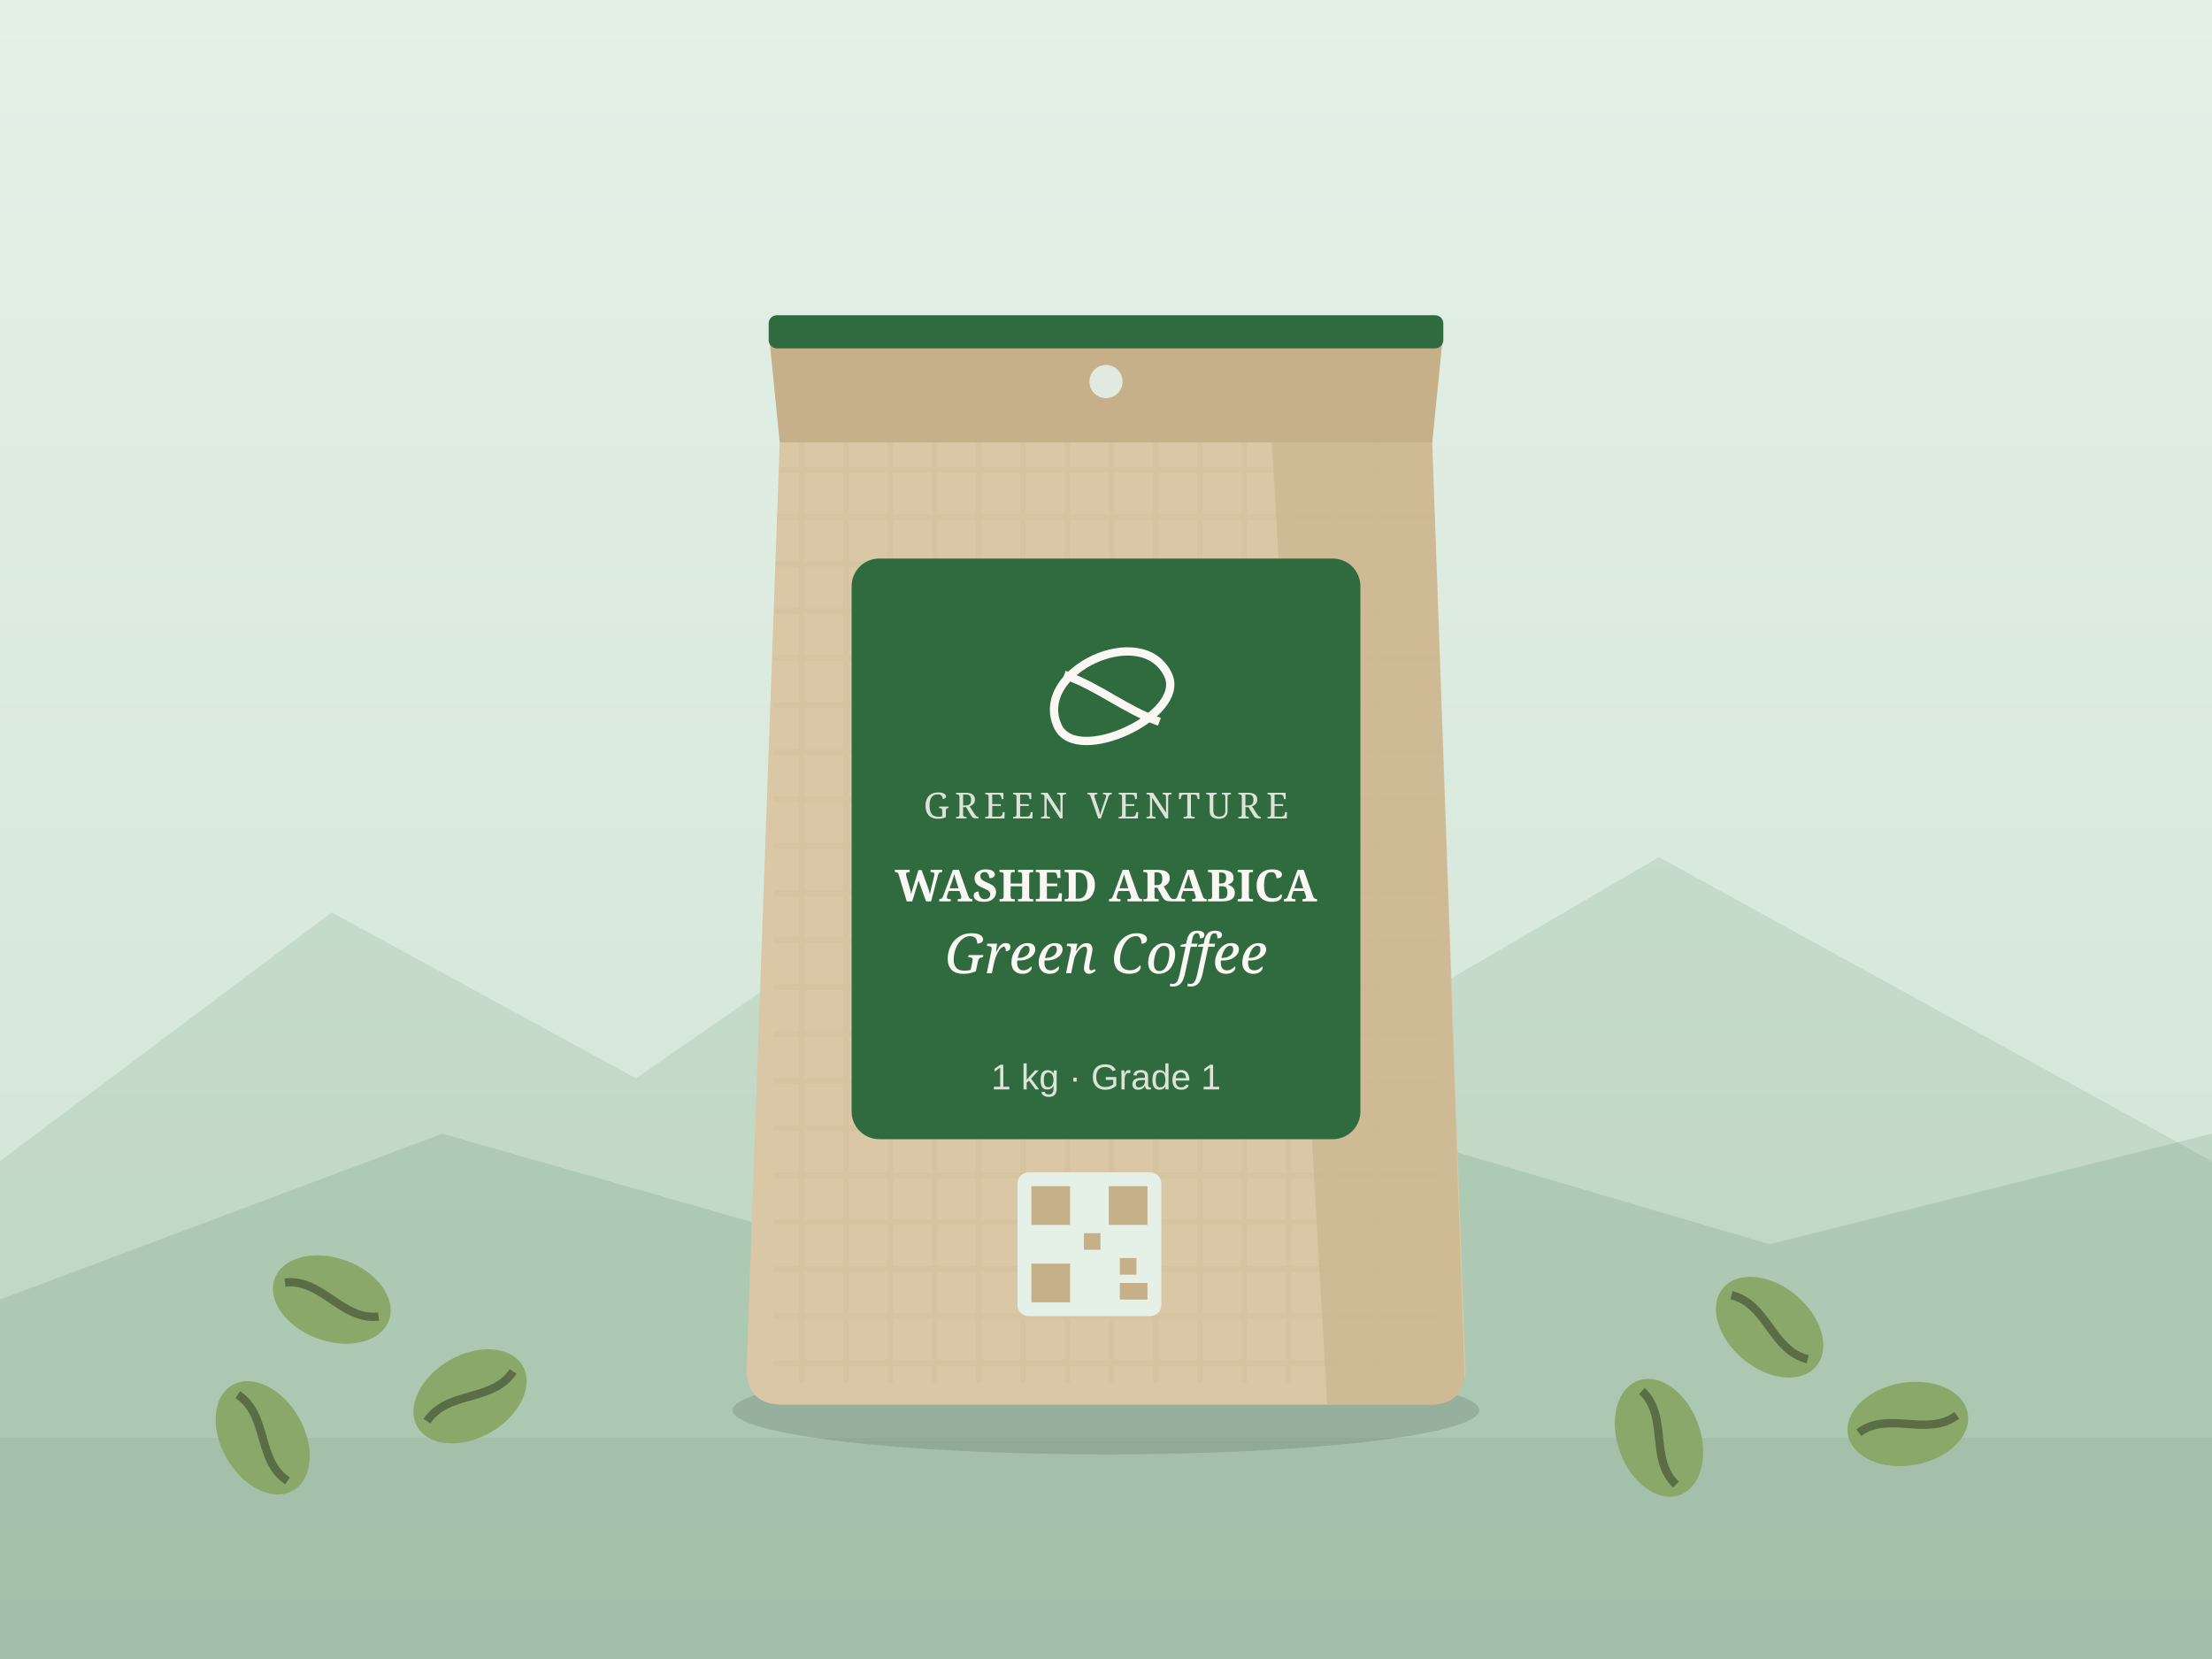
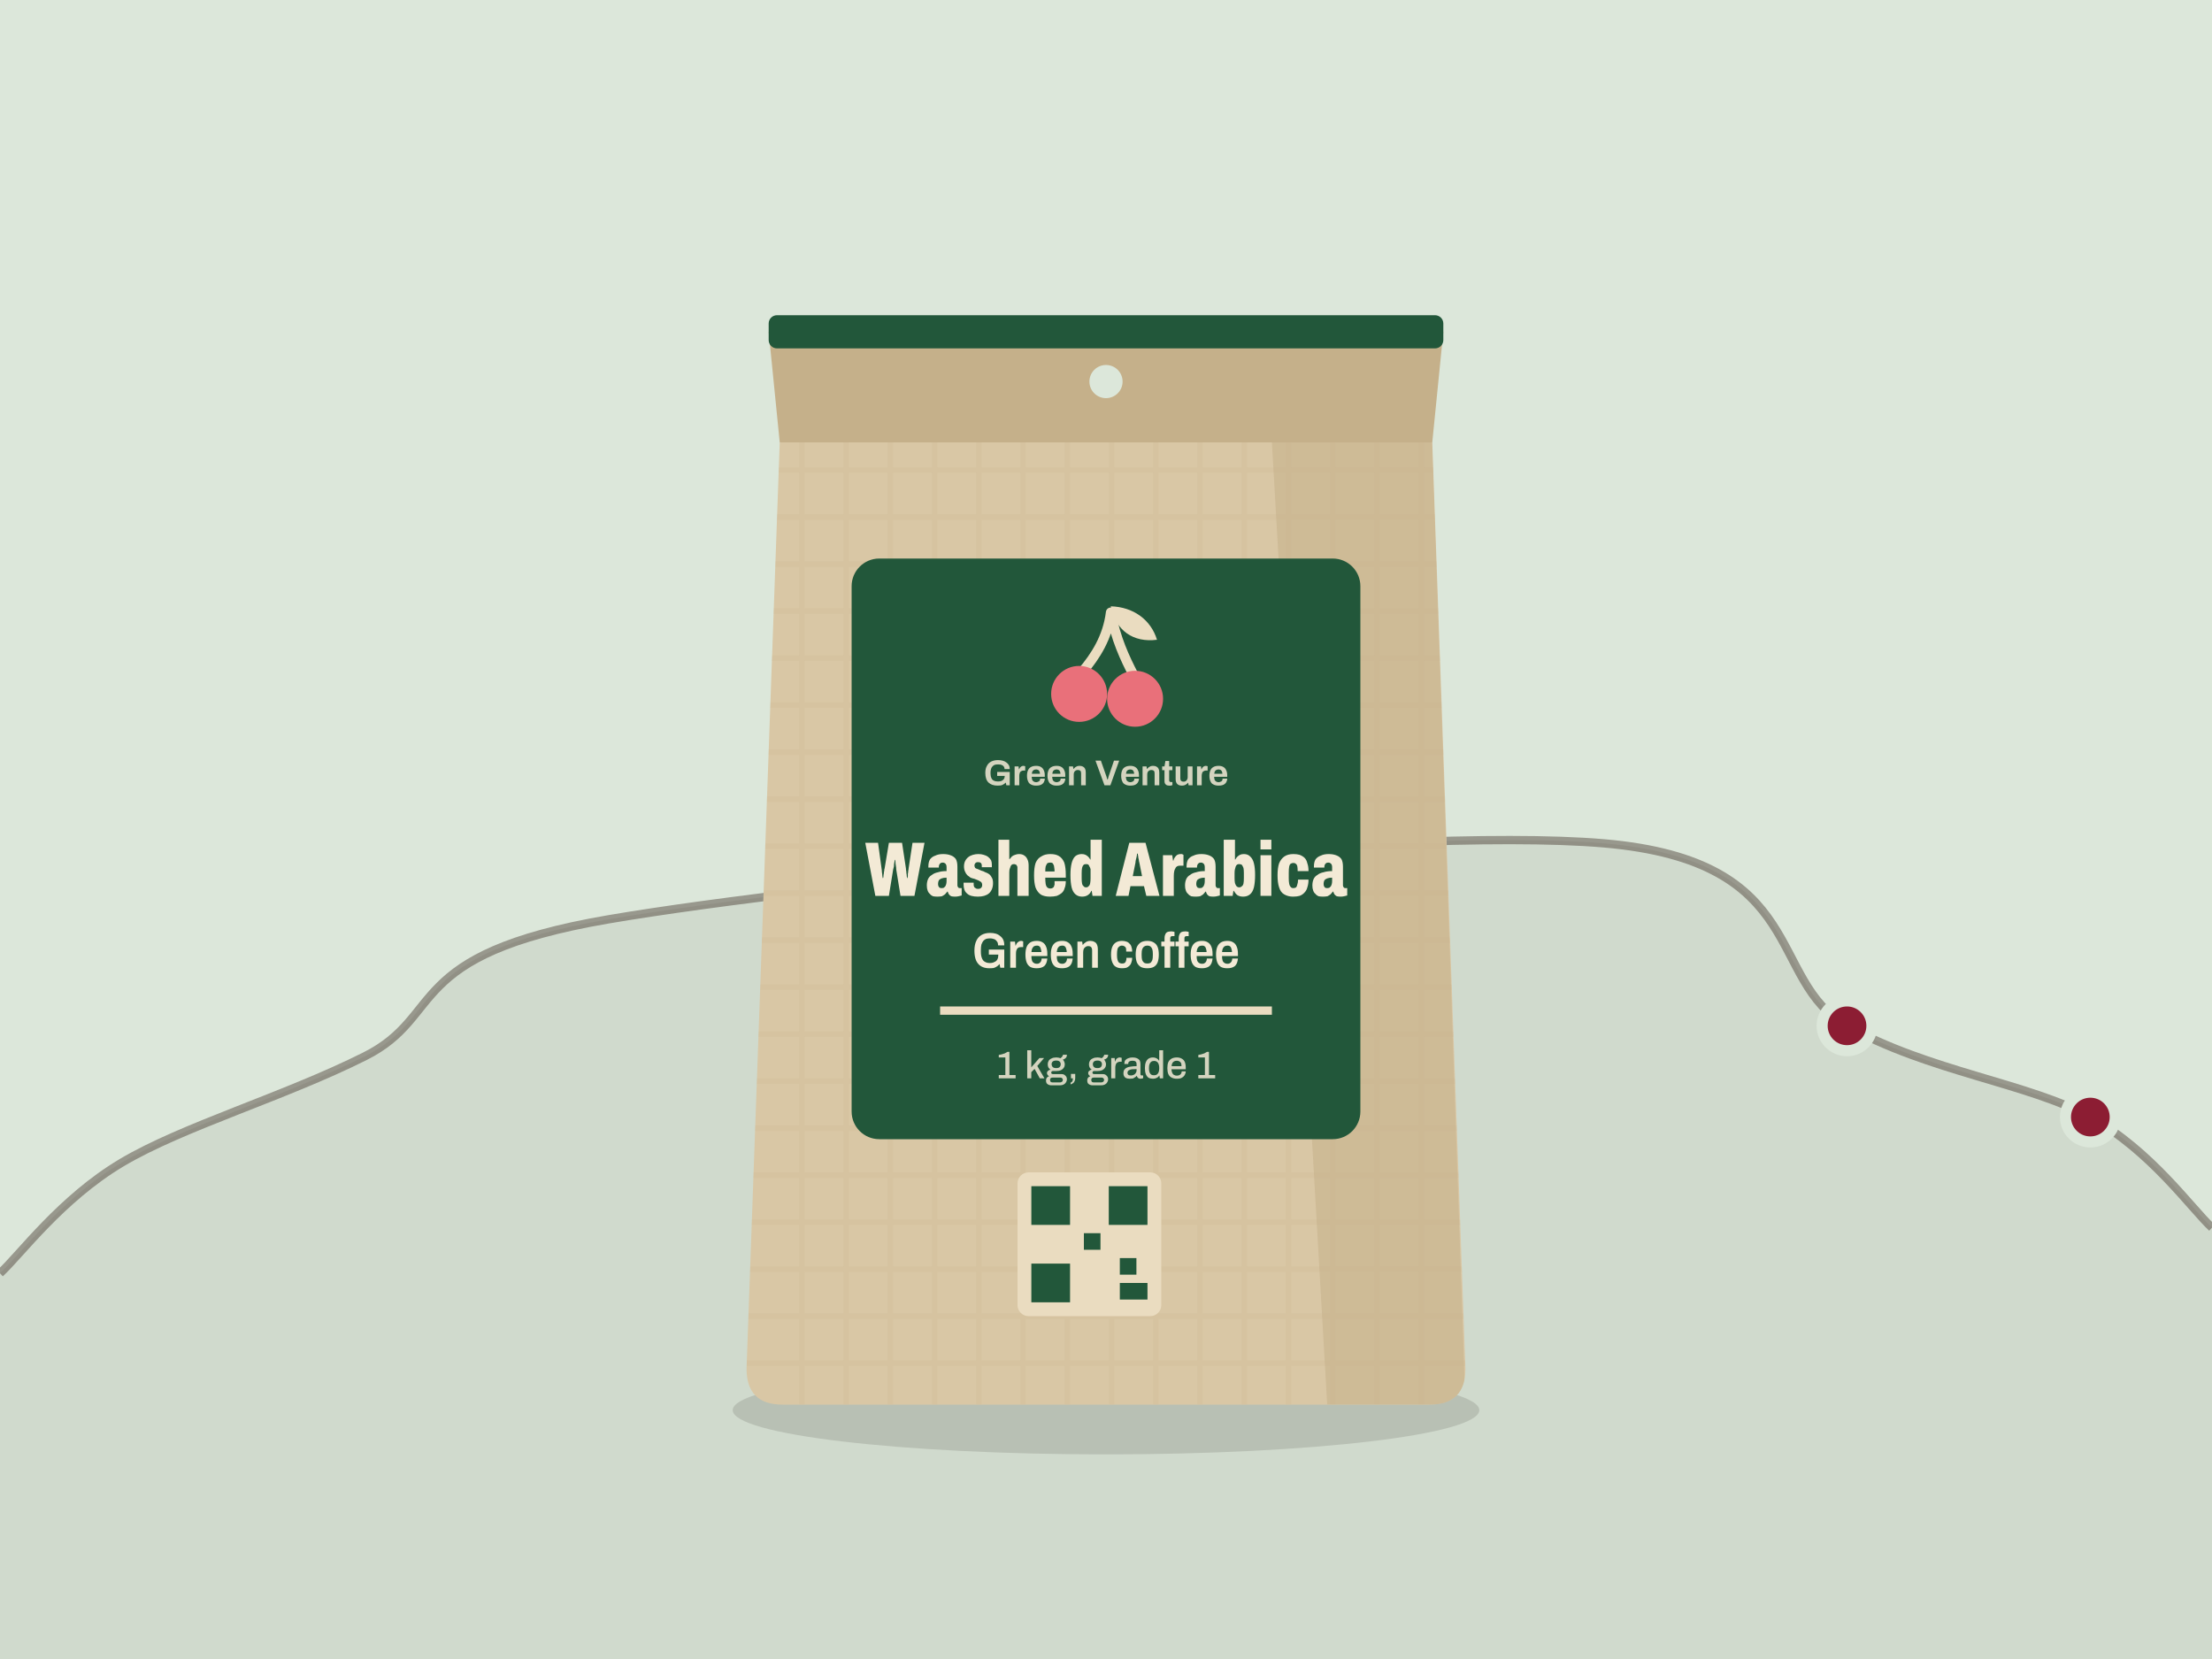
- <svg xmlns="http://www.w3.org/2000/svg" viewBox="0 0 800 600" width="800" height="600" role="img" aria-label="WASHED ARABICA Green Coffee coffee bag">
+ <svg xmlns="http://www.w3.org/2000/svg" viewBox="0 0 800 600" width="800" height="600" role="img" aria-label="Washed Arabica Green Coffee bag">
  <defs>
-     <linearGradient id="bg" x1="0" y1="0" x2="0" y2="1">
-       <stop offset="0" stop-color="#e5f0e7" />
-       <stop offset="1" stop-color="#cfe3d3" />
-     </linearGradient>
+     <path id="g650100G" d="m78 2q-32 0-50-17q-18-17-18-54q0-24 9-39q8-16 24-24q16-8 38-8q13 0 25 3q12 3 21 10q9 6 14 15q5 9 5 22h-29q0-6-2-11q-3-5-8-9q-5-3-12-5q-6-1-13-1q-11 0-19 2q-8 3-13 9q-6 6-8 14q-3 9-3 20v5q0 16 5 26q4 10 13 14q9 5 23 5q11 0 20-3q8-4 13-10q5-7 5-16v-2h-42v-22h70v74h-19l-3-15q-6 6-13 10q-6 4-15 6q-8 1-18 1z" />
+     <path id="g650100r" d="m13 0v-105h22l2 16h1q2-5 5-9q3-4 8-7q5-3 11-3q3 0 6 1q3 1 4 1v24h-8q-6 0-11 2q-4 2-8 5q-3 4-4 9q-2 6-2 13v53z" />
+     <path id="g650100e" d="m59 2q-17 0-28-6q-12-5-17-18q-6-12-6-31q0-19 6-31q5-12 17-18q11-6 28-6q16 0 26 6q11 6 16 18q6 11 6 30v7h-73q1 10 3 17q3 6 8 9q6 4 14 4q5 0 9-2q4-1 7-3q3-3 5-6q1-4 1-9h26q0 10-4 17q-3 8-10 13q-6 5-15 7q-8 2-19 2zm-24-66h45q0-6-2-11q-1-4-4-7q-2-3-6-4q-4-2-9-2q-7 0-13 3q-5 3-8 8q-2 5-3 13z" />
+     <path id="g650100n" d="m13 0v-105h22l2 14h1q4-5 9-9q5-3 11-6q6-2 14-2q10 0 18 4q8 4 12 12q4 8 4 21v71h-26v-66q0-6-1-9q-1-4-4-6q-2-2-6-3q-3-1-7-1q-7 0-12 3q-5 3-8 8q-3 6-3 13v61z" />
+     <path id="g650100space" d="" />
+     <path id="g650100V" d="m52 0l-50-137h30l32 91q0 2 1 5q1 3 2 5q1 3 2 5h1q0-2 1-4q1-3 2-6q1-3 1-5l31-91h29l-49 137z" />
+     <path id="g650100t" d="m43 2q-10 0-16-3q-6-4-9-10q-2-6-2-13v-60h-13v-21h13l5-30h21v30h18v21h-18v56q0 5 2 7q2 3 7 3h9v17q-2 1-5 2q-3 0-6 1q-4 0-6 0z" />
+     <path id="g650100u" d="m47 2q-16 0-25-8q-10-9-10-29v-70h26v66q0 5 1 9q2 4 4 6q3 2 6 3q4 1 8 1q6 0 11-3q5-3 8-9q3-5 3-12v-61h27v105h-22l-2-14h-1q-4 5-9 8q-5 4-11 6q-7 2-14 2z" />
+     <path id="g80072W" d="m27 0l-26-137h33l9 66q1 6 1 10q1 5 1 9q1 4 1 6h1q1-2 1-5q0-3 1-7q0-4 1-7q0-4 1-6l11-66h34l10 66q0 3 1 8q0 4 1 9q0 4 1 8h1q0-1 1-5q0-3 0-6q1-4 1-8q1-3 1-6l10-66h31l-26 137h-36l-11-68q0-5-1-10q-1-5-1-9q0-4-1-6h-1q0 3-1 7q-1 5-1 10q-1 5-2 8l-11 68z" />
+     <path id="g80072a" d="m32 2q-6 0-11-1q-5-2-8-6q-4-3-6-9q-2-5-2-13q0-9 3-16q3-7 10-11q6-5 16-7q9-3 22-3v-10q0-4-1-6q-1-3-3-4q-2-2-6-2q-4 0-6 2q-2 1-3 4q-1 2-1 5v2h-27q0-1 0-2q0 0 0-1q0-11 4-18q5-7 14-10q8-4 20-4q11 0 19 3q9 3 14 10q4 7 4 20v48q0 3 2 5q1 2 4 2h5v19q-3 1-8 2q-4 1-9 1q-6 0-10-1q-4-2-6-5q-2-3-3-7h-1q-3 4-6 7q-4 3-8 5q-5 1-12 1zm11-22q3 0 6-1q2-2 4-4q1-2 2-5q1-4 1-8v-9q-8 0-13 2q-5 2-7 5q-2 4-2 9q0 3 1 6q1 2 3 4q3 1 5 1z" />
+     <path id="g80072s" d="m42 2q-10 0-17-2q-7-2-11-6q-5-4-7-10q-2-6-2-13q0-1 0-2q0-1 0-3h26q0 2 0 2q0 1 0 2q0 4 1 6q1 3 4 4q2 2 6 2q3 0 6-1q2-1 4-4q1-2 1-5q0-5-3-8q-3-2-7-4q-5-2-10-4q-5-1-10-3q-4-3-8-6q-4-4-6-9q-3-6-3-14q0-8 3-14q3-6 8-10q5-4 12-6q7-2 14-2q8 0 14 2q7 2 11 5q5 4 8 9q2 5 2 11q0 2 0 4q0 1 0 3h-26v-4q0-3-1-5q-1-2-3-3q-2-1-5-1q-2 0-4 0q-2 1-3 2q-2 1-2 3q-1 1-1 3q0 4 2 7q3 2 7 3q4 2 9 4q5 1 10 4q6 2 10 5q4 3 7 9q3 5 3 14q0 9-3 16q-3 7-8 11q-5 4-12 6q-7 2-16 2z" />
+     <path id="g80072h" d="m9 0v-145h28v50h1q3-4 6-7q4-3 8-4q5-2 10-2q9 0 14 4q5 3 8 10q3 6 3 16v78h-29v-70q0-3 0-5q-1-2-2-4q-1-2-3-2q-1-1-4-1q-4 0-6 2q-3 3-4 8q-2 4-2 11v61z" />
+     <path id="g80072e" d="m47 2q-14 0-23-5q-9-6-14-18q-4-12-4-32q0-20 4-32q5-12 15-17q9-6 23-6q14 0 22 5q9 5 14 17q4 12 4 32v7h-53q0 9 1 16q1 6 4 9q3 3 8 3q3 0 5-1q2-1 4-3q1-3 2-6q0-4 0-9h29q0 11-3 18q-2 8-8 13q-5 4-12 7q-8 2-18 2zm-12-65h24q0-6-1-11q0-4-2-7q-1-3-3-4q-2-1-5-1q-5 0-8 2q-2 3-4 8q-1 5-1 13z" />
+     <path id="g80072d" d="m36 2q-10 0-17-6q-7-6-10-18q-3-13-3-32q0-18 3-30q3-12 9-18q7-6 17-6q6 0 10 2q4 2 7 5q3 3 5 7h1v-51h29v145h-24l-2-13h-1q-3 7-9 11q-6 4-15 4zm10-24q5 0 7-3q3-2 4-8q1-5 1-13v-13q0-6 0-10q-1-4-3-7q-1-3-3-5q-2-1-6-1q-4 0-6 2q-3 3-4 8q-1 5-1 13v14q0 8 1 13q1 5 4 7q2 3 6 3z" />
+     <path id="g80072space" d="" />
+     <path id="g80072A" d="m0 0l35-137h42l36 137h-34l-6-25h-35l-5 25zm44-51h24l-7-35q0-1-1-4q0-3-1-6q-1-4-1-7q-1-3-1-6h-2q0 3-1 8q-1 4-2 8q-1 4-1 7z" />
+     <path id="g80072r" d="m9 0v-105h24l2 14h1q1-5 4-9q3-4 6-6q4-2 8-2q3 0 4 0q2 1 4 2v28h-9q-5 0-8 2q-3 2-4 5q-2 3-3 8q-1 5-1 12v51z" />
+     <path id="g80072b" d="m59 2q-9 0-15-4q-5-4-9-11h-1l-2 13h-23v-145h29v51h1q2-4 5-7q3-3 7-5q4-2 10-2q10 0 16 6q7 6 10 18q3 12 3 30q0 19-3 32q-3 12-10 18q-7 6-18 6zm-10-24q4 0 7-3q3-2 4-7q1-5 1-13v-14q0-8-1-13q-2-5-4-8q-3-2-7-2q-3 0-5 1q-3 2-4 5q-1 3-2 7q-1 4-1 10v13q0 8 1 13q2 6 4 8q3 3 7 3z" />
+     <path id="g80072i" d="m9-120v-25h28v25zm0 120v-105h28v105z" />
+     <path id="g80072c" d="m46 2q-13 0-23-6q-9-5-13-18q-4-12-4-31q0-19 4-31q5-12 14-18q9-6 23-6q9 0 16 2q8 3 13 8q5 5 7 14q3 8 3 20h-28q0-8-1-13q-1-4-4-6q-2-2-6-2q-4 0-7 2q-3 2-4 8q-1 5-1 15v15q0 8 1 13q1 6 4 9q2 3 7 3q4 0 7-2q2-2 3-7q2-5 2-13h27q0 11-3 20q-2 8-7 13q-5 6-13 9q-7 2-17 2z" />
+     <path id="g60088G" d="m69 2q-29 0-44-17q-16-17-16-54q0-24 8-40q7-15 21-23q14-8 34-8q13 0 23 3q10 3 18 10q8 6 12 15q4 9 4 22h-25q0-7-2-12q-3-5-7-9q-4-4-10-5q-6-2-13-2q-9 0-16 2q-7 3-12 9q-4 6-7 14q-2 9-2 21v8q0 15 4 25q4 11 12 15q8 5 20 5q11 0 18-4q8-3 12-10q4-8 4-18v-2h-38v-20h62v73h-16l-3-15q-5 6-11 10q-6 4-13 6q-7 1-17 1z" />
+     <path id="g60088r" d="m12 0v-105h19l2 16h1q2-6 5-10q3-4 7-6q4-3 9-3q3 0 5 1q3 0 4 1v23h-7q-6 0-10 1q-4 2-7 5q-2 4-4 9q-1 6-1 13v55z" />
+     <path id="g60088e" d="m52 2q-15 0-25-5q-10-6-15-18q-5-13-5-32q0-19 5-31q5-12 15-18q10-6 26-6q14 0 23 6q9 5 14 17q5 11 5 30v8h-64q0 10 2 17q2 7 7 10q5 4 13 4q4 0 7-1q4-2 6-4q3-3 4-6q2-4 2-10h23q-1 10-4 18q-3 7-8 12q-6 5-14 7q-7 2-17 2zm-21-65h40q0-7-2-12q-1-5-3-8q-2-3-6-5q-3-1-7-1q-7 0-12 3q-4 3-7 9q-2 5-3 14z" />
+     <path id="g60088n" d="m12 0v-105h19l2 13h1q3-5 8-8q4-4 10-6q5-2 12-2q9 0 16 4q7 3 10 10q4 8 4 20v74h-23v-69q0-5-1-8q-1-4-3-6q-2-2-5-3q-3-1-7-1q-6 0-10 3q-5 3-8 9q-2 6-2 14v61z" />
+     <path id="g60088space" d="" />
+     <path id="g60088c" d="m51 2q-15 0-25-6q-9-5-14-18q-5-12-5-31q0-19 5-31q5-12 15-18q10-6 24-6q10 0 18 3q7 2 12 8q6 5 8 13q3 8 3 19h-24q0-9-1-14q-2-5-6-7q-4-3-10-3q-7 0-11 4q-5 3-7 10q-2 8-2 20v6q0 10 2 17q2 8 6 11q5 4 13 4q6 0 9-2q4-2 6-8q2-5 2-13h23q0 10-3 18q-2 8-7 13q-6 6-13 9q-8 2-18 2z" />
+     <path id="g60088o" d="m54 2q-16 0-26-5q-10-6-16-18q-5-13-5-32q0-19 5-31q6-12 16-18q10-6 26-6q15 0 25 6q11 6 16 18q5 12 5 31q0 19-5 32q-5 12-16 18q-10 5-25 5zm0-19q8 0 13-3q4-4 7-11q2-7 2-19v-6q0-11-2-18q-3-8-7-11q-5-4-13-4q-8 0-13 4q-5 3-8 11q-2 7-2 18v6q0 12 2 19q3 7 8 11q5 3 13 3z" />
+     <path id="g60088f" d="m16 0v-86h-13v-19h13v-15q0-8 3-14q2-6 7-9q6-3 15-3q2 0 5 0q3 0 6 1q2 1 4 1v17h-9q-4 0-6 2q-2 2-2 6v14h17v19h-17v86z" />
+     <path id="g500100one" d="m16 0v-17h34v-91h-34v-13q7-1 15-3q8-2 16-5q8-4 14-8h10v120h32v17z" />
+     <path id="g500100space" d="" />
+     <path id="g500100k" d="m13 0v-145h21v88l42-48h24l-35 41l37 64h-24l-27-49l-17 17v32z" />
+     <path id="g500100g" d="m31 36q-7 0-14-3q-6-3-10-8q-3-6-3-14q0-9 4-14q5-6 12-8q-5-3-8-7q-3-4-3-9q0-8 6-12q5-5 12-6q-7-5-11-12q-3-7-3-16q0-10 5-18q5-8 15-12q9-5 24-5q6 0 11 1q6 1 10 3q7-4 10-9q3-5 4-9h20q0 6-2 11q-3 6-8 9q-5 4-11 5q5 5 7 11q3 6 3 13q0 11-5 18q-5 8-15 13q-9 4-23 4h-17q-5 0-7 2q-3 2-3 6q0 3 2 6q3 2 8 2h44q12 0 19 8q8 7 8 19q0 9-5 16q-4 7-12 11q-8 4-19 4zm7-15h38q4 0 8-2q3-1 5-4q2-3 2-7q0-6-4-9q-3-3-9-3h-40q-6 0-10 3q-3 4-3 9q0 6 3 10q4 3 10 3zm19-74q12 0 17-5q6-6 6-15q0-9-6-14q-5-5-17-5q-12 0-18 5q-6 5-6 14q0 6 3 11q2 4 8 7q5 2 13 2z" />
+     <path id="g500100comma" d="m16 31v-9q4-1 7-4q3-3 4-8q1-4 1-10h-10v-23h22v21q0 11-4 18q-3 7-9 10q-5 4-11 5z" />
+     <path id="g500100r" d="m13 0v-105h18l1 17h2q1-5 4-10q3-4 8-7q5-3 11-3q4 0 6 1q3 1 4 1v20h-7q-6 0-11 2q-5 2-8 5q-4 4-5 10q-2 6-2 13v56z" />
+     <path id="g500100a" d="m40 2q-5 0-11-1q-6-1-11-4q-5-3-8-9q-3-6-3-15q0-11 5-18q5-7 14-11q9-4 21-5q13-2 28-2v-10q0-6-2-10q-2-4-6-6q-5-2-13-2q-9 0-13 2q-5 2-7 5q-2 3-2 7v3h-20q0-1 0-2q0-1 0-2q0-10 5-16q6-7 15-10q10-4 22-4q14 0 23 4q9 4 14 11q4 8 4 18v53q0 4 2 6q2 1 5 1h7v14q-2 1-6 2q-4 1-8 1q-6 0-9-2q-4-2-6-5q-3-4-4-8h-1q-3 5-9 8q-5 4-11 6q-7 1-15 1zm6-17q6 0 11-2q6-2 9-5q4-4 6-8q3-5 3-11v-7q-14 0-25 1q-10 2-16 6q-6 5-6 12q0 5 2 8q2 3 6 5q4 1 10 1z" />
+     <path id="g500100d" d="m50 2q-13 0-23-5q-9-6-14-18q-5-13-5-32q0-19 5-31q5-12 14-18q10-6 22-6q7 0 13 2q6 2 10 5q5 3 8 9h2v-53h20v145h-17l-2-14h-1q-5 8-14 12q-8 4-18 4zm5-18q10 0 15-4q6-4 9-12q3-8 3-19v-3q0-9-2-16q-2-7-5-11q-4-5-9-7q-4-2-10-2q-10 0-15 4q-6 4-9 12q-3 7-3 20v3q0 13 3 20q3 8 9 12q5 3 14 3z" />
+     <path id="g500100e" d="m57 2q-16 0-27-6q-11-5-17-18q-5-12-5-31q0-19 5-31q6-12 17-18q11-6 27-6q15 0 25 6q11 6 16 17q5 12 5 30v8h-74q1 11 4 18q3 8 9 11q6 4 15 4q6 0 11-2q4-1 7-4q4-3 5-7q2-4 2-9h21q0 9-4 16q-3 7-9 12q-6 5-14 8q-9 2-19 2zm-27-65h51q0-7-1-13q-2-5-5-8q-4-4-8-5q-4-2-10-2q-8 0-14 3q-6 3-9 9q-4 7-4 16z" />
  </defs>
-   <rect width="800" height="600" fill="url(#bg)" />
-   <path d="M0 420 L120 330 L230 390 L360 300 L480 380 L600 310 L800 420 L800 600 L0 600 Z" fill="#2f6b3f" opacity="0.12" />
-   <path d="M0 470 L160 410 L300 450 L470 400 L640 450 L800 410 L800 600 L0 600 Z" fill="#2f6b3f" opacity="0.14" />
-   <rect y="520" width="800" height="80" fill="#000" opacity="0.04" />
-   <g transform="translate(120 470) rotate(20)">
-     <ellipse rx="22" ry="15" fill="#8aa86a" />
-     <path d="M-18 0 C-6 -6 6 6 18 0" stroke="#000" stroke-opacity="0.35" stroke-width="3" fill="none" />
-   </g>
-   <g transform="translate(170 505) rotate(-30)">
-     <ellipse rx="22" ry="15" fill="#8aa86a" />
-     <path d="M-18 0 C-6 -6 6 6 18 0" stroke="#000" stroke-opacity="0.35" stroke-width="3" fill="none" />
-   </g>
-   <g transform="translate(640 480) rotate(40)">
-     <ellipse rx="22" ry="15" fill="#8aa86a" />
-     <path d="M-18 0 C-6 -6 6 6 18 0" stroke="#000" stroke-opacity="0.35" stroke-width="3" fill="none" />
-   </g>
-   <g transform="translate(690 515) rotate(-10)">
-     <ellipse rx="22" ry="15" fill="#8aa86a" />
-     <path d="M-18 0 C-6 -6 6 6 18 0" stroke="#000" stroke-opacity="0.35" stroke-width="3" fill="none" />
-   </g>
-   <g transform="translate(600 520) rotate(70)">
-     <ellipse rx="22" ry="15" fill="#8aa86a" />
-     <path d="M-18 0 C-6 -6 6 6 18 0" stroke="#000" stroke-opacity="0.35" stroke-width="3" fill="none" />
-   </g>
-   <g transform="translate(95 520) rotate(60)">
-     <ellipse rx="22" ry="15" fill="#8aa86a" />
-     <path d="M-18 0 C-6 -6 6 6 18 0" stroke="#000" stroke-opacity="0.35" stroke-width="3" fill="none" />
-   </g>
-   <g transform="translate(400 310) scale(1)">
-     <ellipse cx="0" cy="200" rx="135" ry="16" fill="#000" opacity="0.12" />
-     <clipPath id="cgreen0">
+   <rect width="800" height="600" fill="#dce7da" />
+   <path d="M0 460.5 C7.3 453.8 22 433.6 44 420.5 C66 407.4 102.7 396.7 132 382 C161.3 367.3 145.3 345.3 220 332.5 C294.7 319.7 505.3 298.6 580 305 C654.7 311.4 638.7 354.5 668 371 C697.3 387.5 734 391.8 756 404 C778 416.2 792.7 437.3 800 444 L800 600 L0 600 Z" fill="#33221b" opacity="0.07" />
+   <path d="M0 460.5 C7.3 453.8 22 433.6 44 420.5 C66 407.4 102.7 396.7 132 382 C161.3 367.3 145.3 345.3 220 332.5 C294.7 319.7 505.3 298.6 580 305 C654.7 311.4 638.7 354.5 668 371 C697.3 387.5 734 391.8 756 404 C778 416.2 792.7 437.3 800 444" fill="none" stroke="#33221b" stroke-opacity="0.4" stroke-width="3" stroke-linejoin="round" />
+   <circle cx="668" cy="371.0" r="9" fill="#8c1d33" stroke="#dce7da" stroke-width="4" />
+   <circle cx="756" cy="404.0" r="9" fill="#8c1d33" stroke="#dce7da" stroke-width="4" />
+   <g transform="translate(400 310)">
+     <ellipse cx="0" cy="200" rx="135" ry="16" fill="#231a16" opacity="0.14" />
+     <clipPath id="cgreen">
      <path d="M-118 -150 L118 -150 L130 185 Q130 198 117 198 L-117 198 Q-130 198 -130 185 Z" />
    </clipPath>
    <path d="M-118 -150 L118 -150 L130 185 Q130 198 117 198 L-117 198 Q-130 198 -130 185 Z" fill="#d9c7a5" />
-     <g clip-path="url(#cgreen0)">
+     <g clip-path="url(#cgreen)">
      <g opacity="0.18" stroke="#c5b08a" stroke-width="2">
-         <line x1="-110" y1="-150" x2="-110" y2="190" />
-         <line x1="-94" y1="-150" x2="-94" y2="190" />
-         <line x1="-78" y1="-150" x2="-78" y2="190" />
-         <line x1="-62" y1="-150" x2="-62" y2="190" />
-         <line x1="-46" y1="-150" x2="-46" y2="190" />
-         <line x1="-30" y1="-150" x2="-30" y2="190" />
-         <line x1="-14" y1="-150" x2="-14" y2="190" />
-         <line x1="2" y1="-150" x2="2" y2="190" />
-         <line x1="18" y1="-150" x2="18" y2="190" />
-         <line x1="34" y1="-150" x2="34" y2="190" />
-         <line x1="50" y1="-150" x2="50" y2="190" />
-         <line x1="66" y1="-150" x2="66" y2="190" />
-         <line x1="82" y1="-150" x2="82" y2="190" />
-         <line x1="98" y1="-150" x2="98" y2="190" />
-         <line x1="-120" y1="-140" x2="120" y2="-140" />
-         <line x1="-120" y1="-123" x2="120" y2="-123" />
-         <line x1="-120" y1="-106" x2="120" y2="-106" />
-         <line x1="-120" y1="-89" x2="120" y2="-89" />
-         <line x1="-120" y1="-72" x2="120" y2="-72" />
-         <line x1="-120" y1="-55" x2="120" y2="-55" />
-         <line x1="-120" y1="-38" x2="120" y2="-38" />
-         <line x1="-120" y1="-21" x2="120" y2="-21" />
-         <line x1="-120" y1="-4" x2="120" y2="-4" />
-         <line x1="-120" y1="13" x2="120" y2="13" />
-         <line x1="-120" y1="30" x2="120" y2="30" />
-         <line x1="-120" y1="47" x2="120" y2="47" />
-         <line x1="-120" y1="64" x2="120" y2="64" />
-         <line x1="-120" y1="81" x2="120" y2="81" />
-         <line x1="-120" y1="98" x2="120" y2="98" />
-         <line x1="-120" y1="115" x2="120" y2="115" />
-         <line x1="-120" y1="132" x2="120" y2="132" />
-         <line x1="-120" y1="149" x2="120" y2="149" />
-         <line x1="-120" y1="166" x2="120" y2="166" />
-         <line x1="-120" y1="183" x2="120" y2="183" />
+         <line x1="-110" y1="-150" x2="-110" y2="198" />
+         <line x1="-94" y1="-150" x2="-94" y2="198" />
+         <line x1="-78" y1="-150" x2="-78" y2="198" />
+         <line x1="-62" y1="-150" x2="-62" y2="198" />
+         <line x1="-46" y1="-150" x2="-46" y2="198" />
+         <line x1="-30" y1="-150" x2="-30" y2="198" />
+         <line x1="-14" y1="-150" x2="-14" y2="198" />
+         <line x1="2" y1="-150" x2="2" y2="198" />
+         <line x1="18" y1="-150" x2="18" y2="198" />
+         <line x1="34" y1="-150" x2="34" y2="198" />
+         <line x1="50" y1="-150" x2="50" y2="198" />
+         <line x1="66" y1="-150" x2="66" y2="198" />
+         <line x1="82" y1="-150" x2="82" y2="198" />
+         <line x1="98" y1="-150" x2="98" y2="198" />
+         <line x1="114" y1="-150" x2="114" y2="198" />
+         <line x1="-130" y1="-140" x2="130" y2="-140" />
+         <line x1="-130" y1="-123" x2="130" y2="-123" />
+         <line x1="-130" y1="-106" x2="130" y2="-106" />
+         <line x1="-130" y1="-89" x2="130" y2="-89" />
+         <line x1="-130" y1="-72" x2="130" y2="-72" />
+         <line x1="-130" y1="-55" x2="130" y2="-55" />
+         <line x1="-130" y1="-38" x2="130" y2="-38" />
+         <line x1="-130" y1="-21" x2="130" y2="-21" />
+         <line x1="-130" y1="-4" x2="130" y2="-4" />
+         <line x1="-130" y1="13" x2="130" y2="13" />
+         <line x1="-130" y1="30" x2="130" y2="30" />
+         <line x1="-130" y1="47" x2="130" y2="47" />
+         <line x1="-130" y1="64" x2="130" y2="64" />
+         <line x1="-130" y1="81" x2="130" y2="81" />
+         <line x1="-130" y1="98" x2="130" y2="98" />
+         <line x1="-130" y1="115" x2="130" y2="115" />
+         <line x1="-130" y1="132" x2="130" y2="132" />
+         <line x1="-130" y1="149" x2="130" y2="149" />
+         <line x1="-130" y1="166" x2="130" y2="166" />
+         <line x1="-130" y1="183" x2="130" y2="183" />
      </g>
      <path d="M60 -150 L118 -150 L130 198 L80 198 Z" fill="#c5b08a" opacity="0.55" />
    </g>
    <path d="M-122 -190 L122 -190 L118 -150 L-118 -150 Z" fill="#c5b08a" />
-     <rect x="-122" y="-196" width="244" height="12" rx="3" fill="#2f6b3f" />
-     <circle cx="0" cy="-172" r="6" fill="#e5f0e7" opacity="0.9" />
-     <rect x="-92" y="-108" width="184" height="210" rx="10" fill="#2f6b3f" />
-     <g transform="translate(0 -62)">
-       <path d="M-22 6 C-22 -16 22 -16 22 6 C22 22 -22 22 -22 6 Z" fill="none" stroke="#fbf8f4" stroke-width="3" transform="rotate(-25)" />
-       <path d="M-12 -10 C-2 0 2 10 12 20" fill="none" stroke="#fbf8f4" stroke-width="3" transform="rotate(-25)" />
+     <rect x="-122" y="-196" width="244" height="12" rx="3" fill="#22573a" />
+     <circle cx="0" cy="-172" r="6" fill="#dce7da" />
+     <rect x="-92" y="-108" width="184" height="210" rx="10" fill="#22573a" />
+     <g transform="translate(-26 -96) scale(2.2)">
+       <path d="M12.6 2.4c3.7.1 6.6 2.2 7.6 5.5-3.9.5-6.8-1.5-7.6-5.5Z" fill="#eadcc0" />
+       <path d="M12.6 3.4c-.5 4.1-2.5 7.2-4.7 9.8M12.6 3.4c.8 4.3 2.3 7.5 3.8 10.4" fill="none" stroke="#eadcc0" stroke-width="1.6" stroke-linecap="round" />
+       <circle cx="7.4" cy="16.8" r="4.6" fill="#e9707a" />
+       <circle cx="16.6" cy="17.6" r="4.6" fill="#e9707a" />
    </g>
-     <text x="0" y="-14" text-anchor="middle" font-family="Georgia, serif" font-size="13" letter-spacing="2" fill="#fbf8f4" opacity="0.85">GREEN VENTURE</text>
-     <text x="0" y="16" text-anchor="middle" font-family="Georgia, serif" font-weight="bold" font-size="16" fill="#fbf8f4">WASHED ARABICA</text>
-     <text x="0" y="42" text-anchor="middle" font-family="Georgia, serif" font-style="italic" font-size="20" fill="#fbf8f4">Green Coffee</text>
-     <line x1="-60" y1="58" x2="60" y2="58" stroke="#2f6b3f" stroke-width="3" />
-     <text x="0" y="84" text-anchor="middle" font-family="Arial, sans-serif" font-size="13" fill="#fbf8f4" opacity="0.85">1 kg · Grade 1</text>
+     <g fill="#f3ead6" opacity="0.85">
+       <g transform="translate(-44.3 -26.0) scale(0.065)">
+         <use href="#g650100G" x="0" />
+         <use href="#g650100r" x="160" />
+         <use href="#g650100e" x="234" />
+         <use href="#g650100e" x="348" />
+         <use href="#g650100n" x="463" />
+         <use href="#g650100V" x="621" />
+         <use href="#g650100e" x="758" />
+         <use href="#g650100n" x="872" />
+         <use href="#g650100t" x="991" />
+         <use href="#g650100u" x="1057" />
+         <use href="#g650100r" x="1175" />
+         <use href="#g650100e" x="1249" />
+       </g>
+     </g>
+     <g fill="#f3ead6">
+       <g transform="translate(-87.2 14.0) scale(0.14)">
+         <use href="#g80072W" x="0" />
+         <use href="#g80072a" x="155" />
+         <use href="#g80072s" x="250" />
+         <use href="#g80072h" x="336" />
+         <use href="#g80072e" x="431" />
+         <use href="#g80072d" x="525" />
+         <use href="#g80072A" x="648" />
+         <use href="#g80072r" x="761" />
+         <use href="#g80072a" x="822" />
+         <use href="#g80072b" x="918" />
+         <use href="#g80072i" x="1013" />
+         <use href="#g80072c" x="1060" />
+         <use href="#g80072a" x="1151" />
+       </g>
+     </g>
+     <g fill="#f3ead6">
+       <g transform="translate(-48.4 40.0) scale(0.09)">
+         <use href="#g60088G" x="0" />
+         <use href="#g60088r" x="141" />
+         <use href="#g60088e" x="207" />
+         <use href="#g60088e" x="309" />
+         <use href="#g60088n" x="411" />
+         <use href="#g60088c" x="551" />
+         <use href="#g60088o" x="650" />
+         <use href="#g60088f" x="757" />
+         <use href="#g60088f" x="814" />
+         <use href="#g60088e" x="871" />
+         <use href="#g60088e" x="973" />
+       </g>
+     </g>
+     <rect x="-60" y="54" width="120" height="3" fill="#eadcc0" />
+     <g fill="#f3ead6" opacity="0.85">
+       <g transform="translate(-39.9 80.0) scale(0.07)">
+         <use href="#g500100one" x="0" />
+         <use href="#g500100k" x="150" />
+         <use href="#g500100g" x="256" />
+         <use href="#g500100comma" x="371" />
+         <use href="#g500100g" x="469" />
+         <use href="#g500100r" x="584" />
+         <use href="#g500100a" x="653" />
+         <use href="#g500100d" x="763" />
+         <use href="#g500100e" x="879" />
+         <use href="#g500100one" x="1031" />
+       </g>
+     </g>
    <g transform="translate(0 140)">
-       <rect x="-32" y="-26" width="52" height="52" rx="4" fill="#e5f0e7" />
-       <g fill="#c5b08a">
+       <rect x="-32" y="-26" width="52" height="52" rx="4" fill="#eadcc0" />
+       <g fill="#22573a">
        <rect x="-27" y="-21" width="14" height="14" />
        <rect x="1" y="-21" width="14" height="14" />
        <rect x="-27" y="7" width="14" height="14" />
        <rect x="-8" y="-4" width="6" height="6" />
        <rect x="5" y="5" width="6" height="6" />
        <rect x="5" y="14" width="10" height="6" />
      </g>
    </g>
  </g>
</svg>
